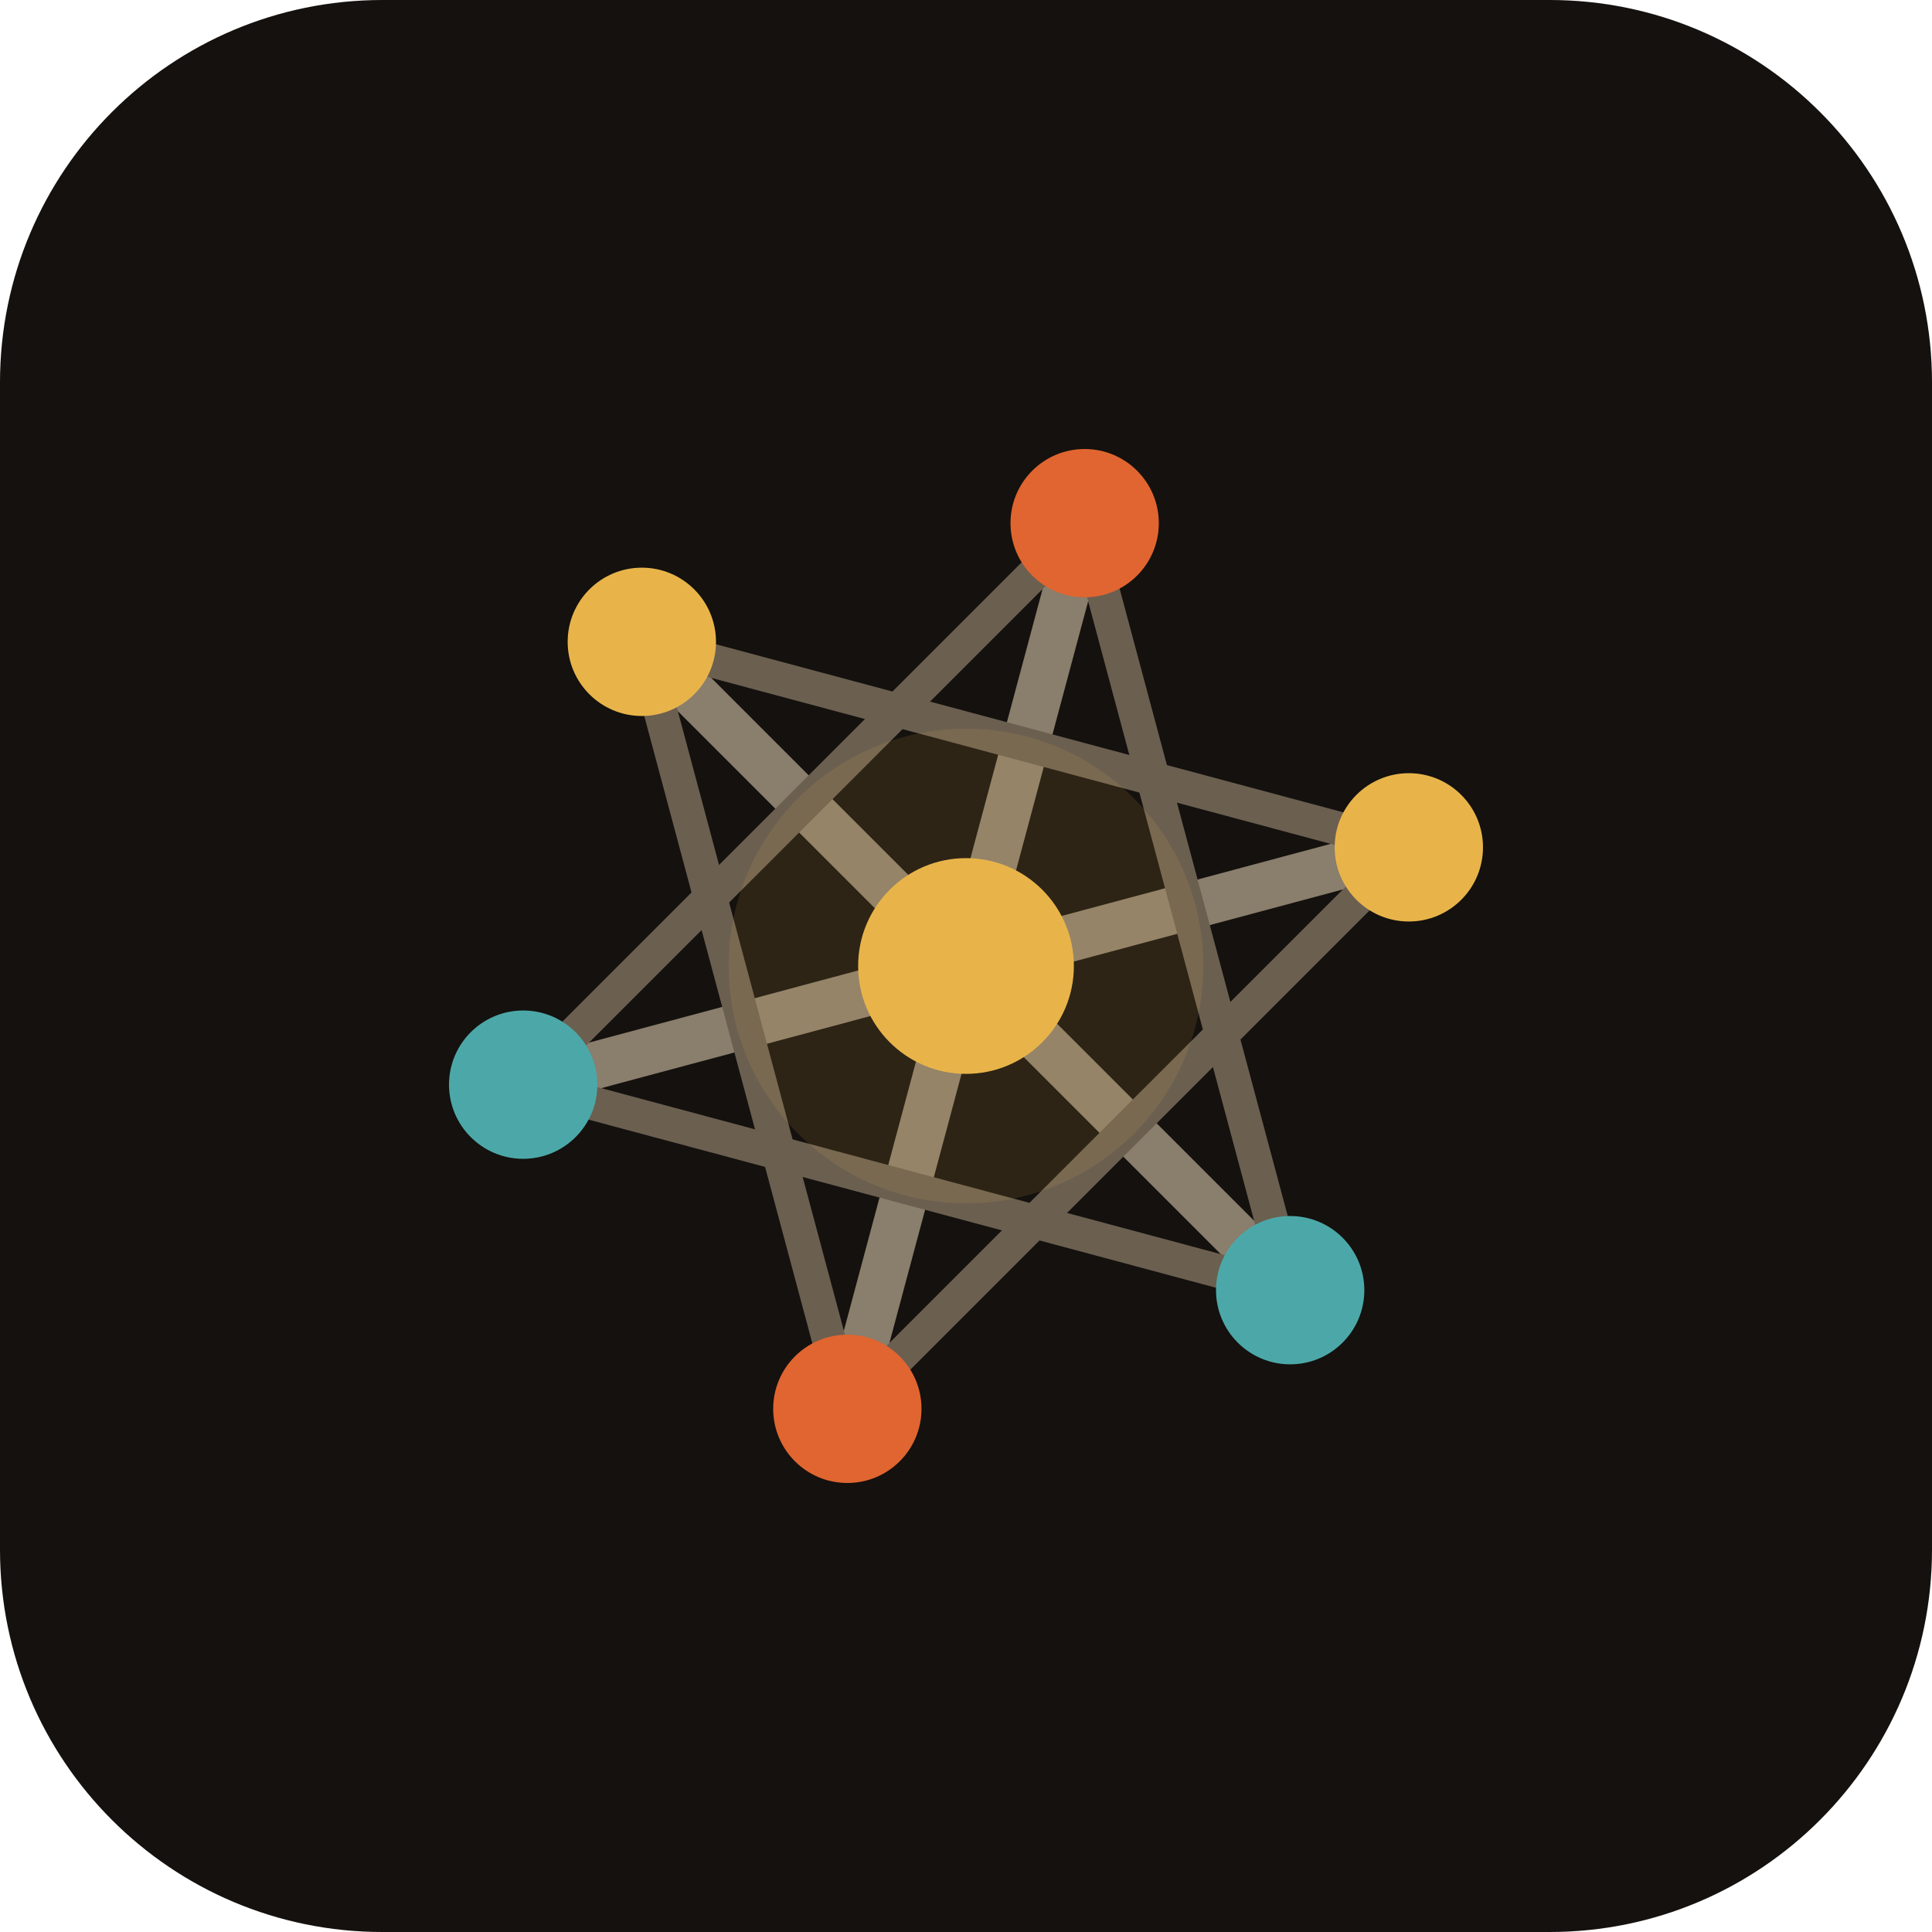
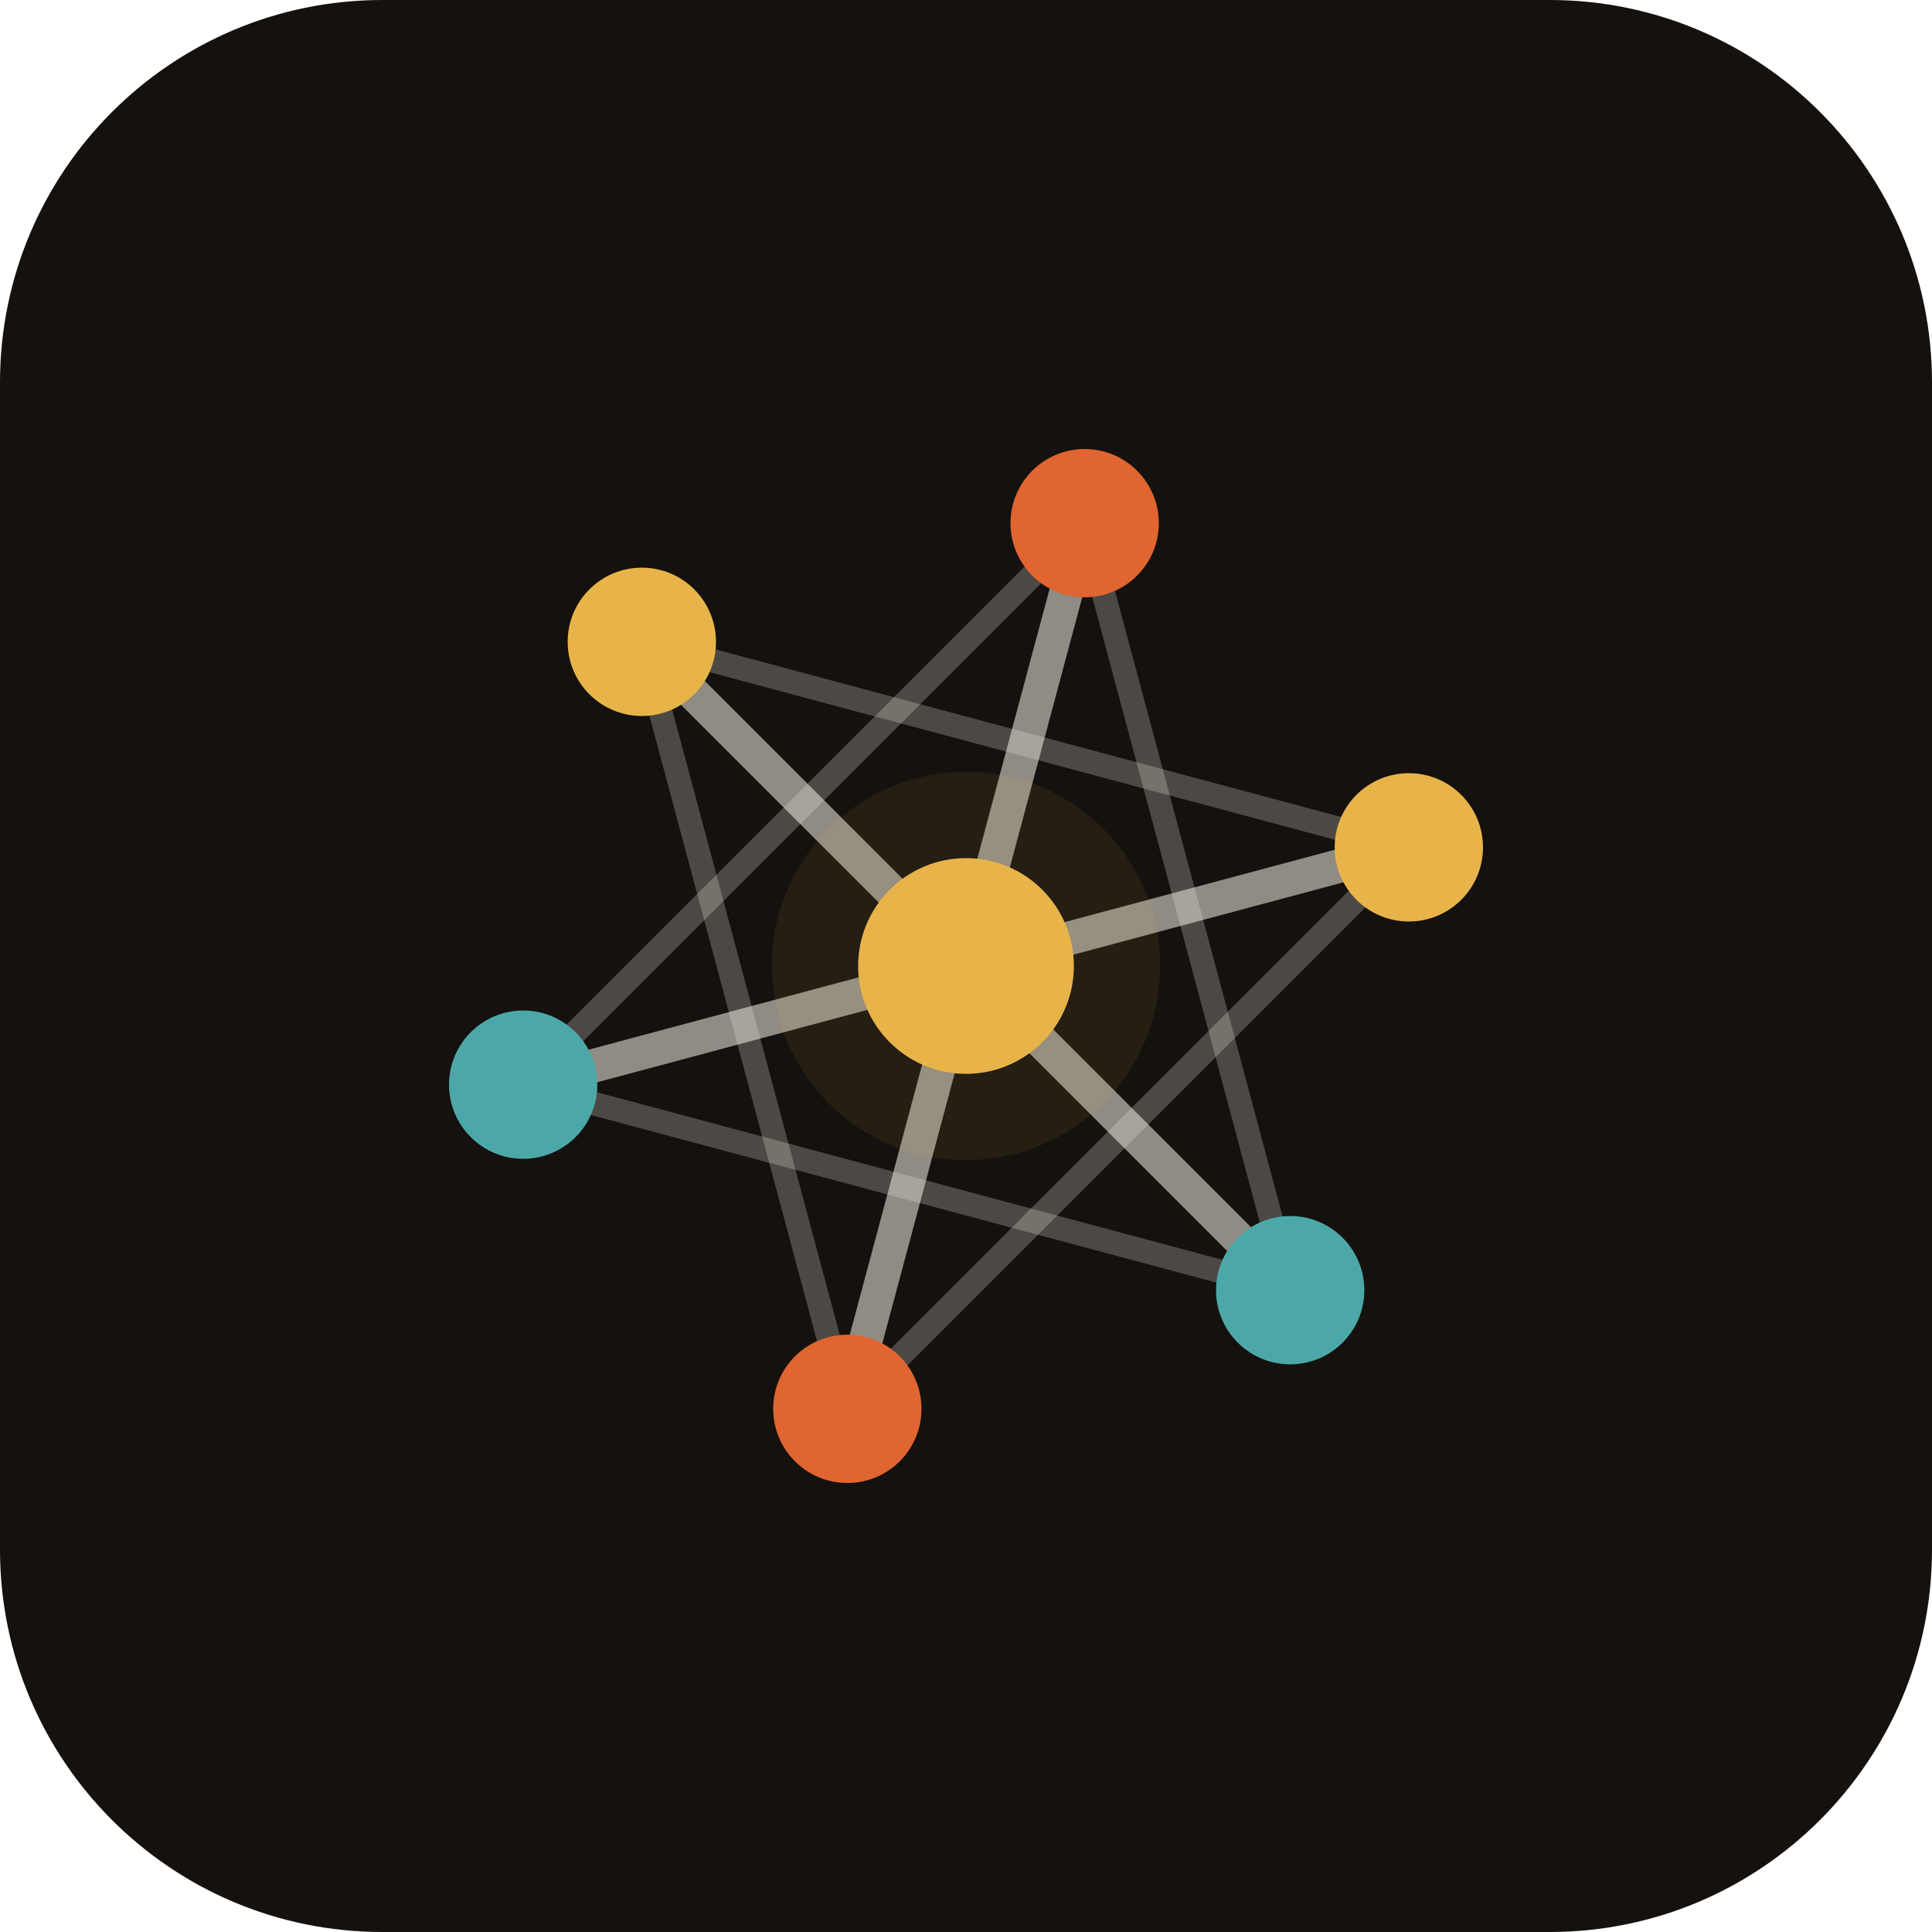
<svg xmlns="http://www.w3.org/2000/svg" viewBox="0 0 192 192" width="192" height="192">
  <rect width="192" height="192" rx="38" fill="#14110e" />
  <g transform="translate(29,29)">
-     <line x1="67" y1="67" x2="78.792" y2="22.992" stroke="#8a7e6c" stroke-width="4.69" stroke-linecap="round" />
-     <line x1="67" y1="67" x2="111.008" y2="55.208" stroke="#8a7e6c" stroke-width="4.69" stroke-linecap="round" />
-     <line x1="67" y1="67" x2="99.216" y2="99.216" stroke="#8a7e6c" stroke-width="4.69" stroke-linecap="round" />
-     <line x1="67" y1="67" x2="55.208" y2="111.008" stroke="#8a7e6c" stroke-width="4.69" stroke-linecap="round" />
-     <line x1="67" y1="67" x2="22.992" y2="78.792" stroke="#8a7e6c" stroke-width="4.69" stroke-linecap="round" />
-     <line x1="67" y1="67" x2="34.784" y2="34.784" stroke="#8a7e6c" stroke-width="4.69" stroke-linecap="round" />
-     <line x1="78.792" y1="22.992" x2="99.216" y2="99.216" stroke="#6b5f50" stroke-width="3.35" stroke-linecap="round" />
-     <line x1="111.008" y1="55.208" x2="55.208" y2="111.008" stroke="#6b5f50" stroke-width="3.35" stroke-linecap="round" />
-     <line x1="99.216" y1="99.216" x2="22.992" y2="78.792" stroke="#6b5f50" stroke-width="3.35" stroke-linecap="round" />
-     <line x1="55.208" y1="111.008" x2="34.784" y2="34.784" stroke="#6b5f50" stroke-width="3.35" stroke-linecap="round" />
-     <line x1="22.992" y1="78.792" x2="78.792" y2="22.992" stroke="#6b5f50" stroke-width="3.35" stroke-linecap="round" />
-     <line x1="34.784" y1="34.784" x2="111.008" y2="55.208" stroke="#6b5f50" stroke-width="3.35" stroke-linecap="round" />
-     <circle cx="67" cy="67" r="23.584" fill="#e8b44a" opacity=".12" />
+     <line x1="67" y1="67" x2="78.792" y2="22.992" stroke="#f5f0e4" stroke-width="3.35" opacity="0.55" />
+     <line x1="67" y1="67" x2="111.008" y2="55.208" stroke="#f5f0e4" stroke-width="3.35" opacity="0.55" />
+     <line x1="67" y1="67" x2="99.216" y2="99.216" stroke="#f5f0e4" stroke-width="3.35" opacity="0.55" />
+     <line x1="67" y1="67" x2="55.208" y2="111.008" stroke="#f5f0e4" stroke-width="3.35" opacity="0.55" />
+     <line x1="67" y1="67" x2="22.992" y2="78.792" stroke="#f5f0e4" stroke-width="3.35" opacity="0.55" />
+     <line x1="67" y1="67" x2="34.784" y2="34.784" stroke="#f5f0e4" stroke-width="3.35" opacity="0.55" />
+     <line x1="78.792" y1="22.992" x2="99.216" y2="99.216" stroke="#f5f0e4" stroke-width="2.345" opacity="0.248" />
+     <line x1="111.008" y1="55.208" x2="55.208" y2="111.008" stroke="#f5f0e4" stroke-width="2.345" opacity="0.248" />
+     <line x1="99.216" y1="99.216" x2="22.992" y2="78.792" stroke="#f5f0e4" stroke-width="2.345" opacity="0.248" />
+     <line x1="55.208" y1="111.008" x2="34.784" y2="34.784" stroke="#f5f0e4" stroke-width="2.345" opacity="0.248" />
+     <line x1="22.992" y1="78.792" x2="78.792" y2="22.992" stroke="#f5f0e4" stroke-width="2.345" opacity="0.248" />
+     <line x1="34.784" y1="34.784" x2="111.008" y2="55.208" stroke="#f5f0e4" stroke-width="2.345" opacity="0.248" />
+     <circle cx="67" cy="67" r="19.296" fill="#e8b44a" opacity=".08" />
    <circle cx="67" cy="67" r="10.72" fill="#e8b44a" />
    <circle cx="78.792" cy="22.992" r="7.37" fill="#e06530" />
    <circle cx="111.008" cy="55.208" r="7.37" fill="#e8b44a" />
    <circle cx="99.216" cy="99.216" r="7.37" fill="#4ca8a8" />
    <circle cx="55.208" cy="111.008" r="7.37" fill="#e06530" />
    <circle cx="22.992" cy="78.792" r="7.37" fill="#4ca8a8" />
    <circle cx="34.784" cy="34.784" r="7.37" fill="#e8b44a" />
  </g>
</svg>
